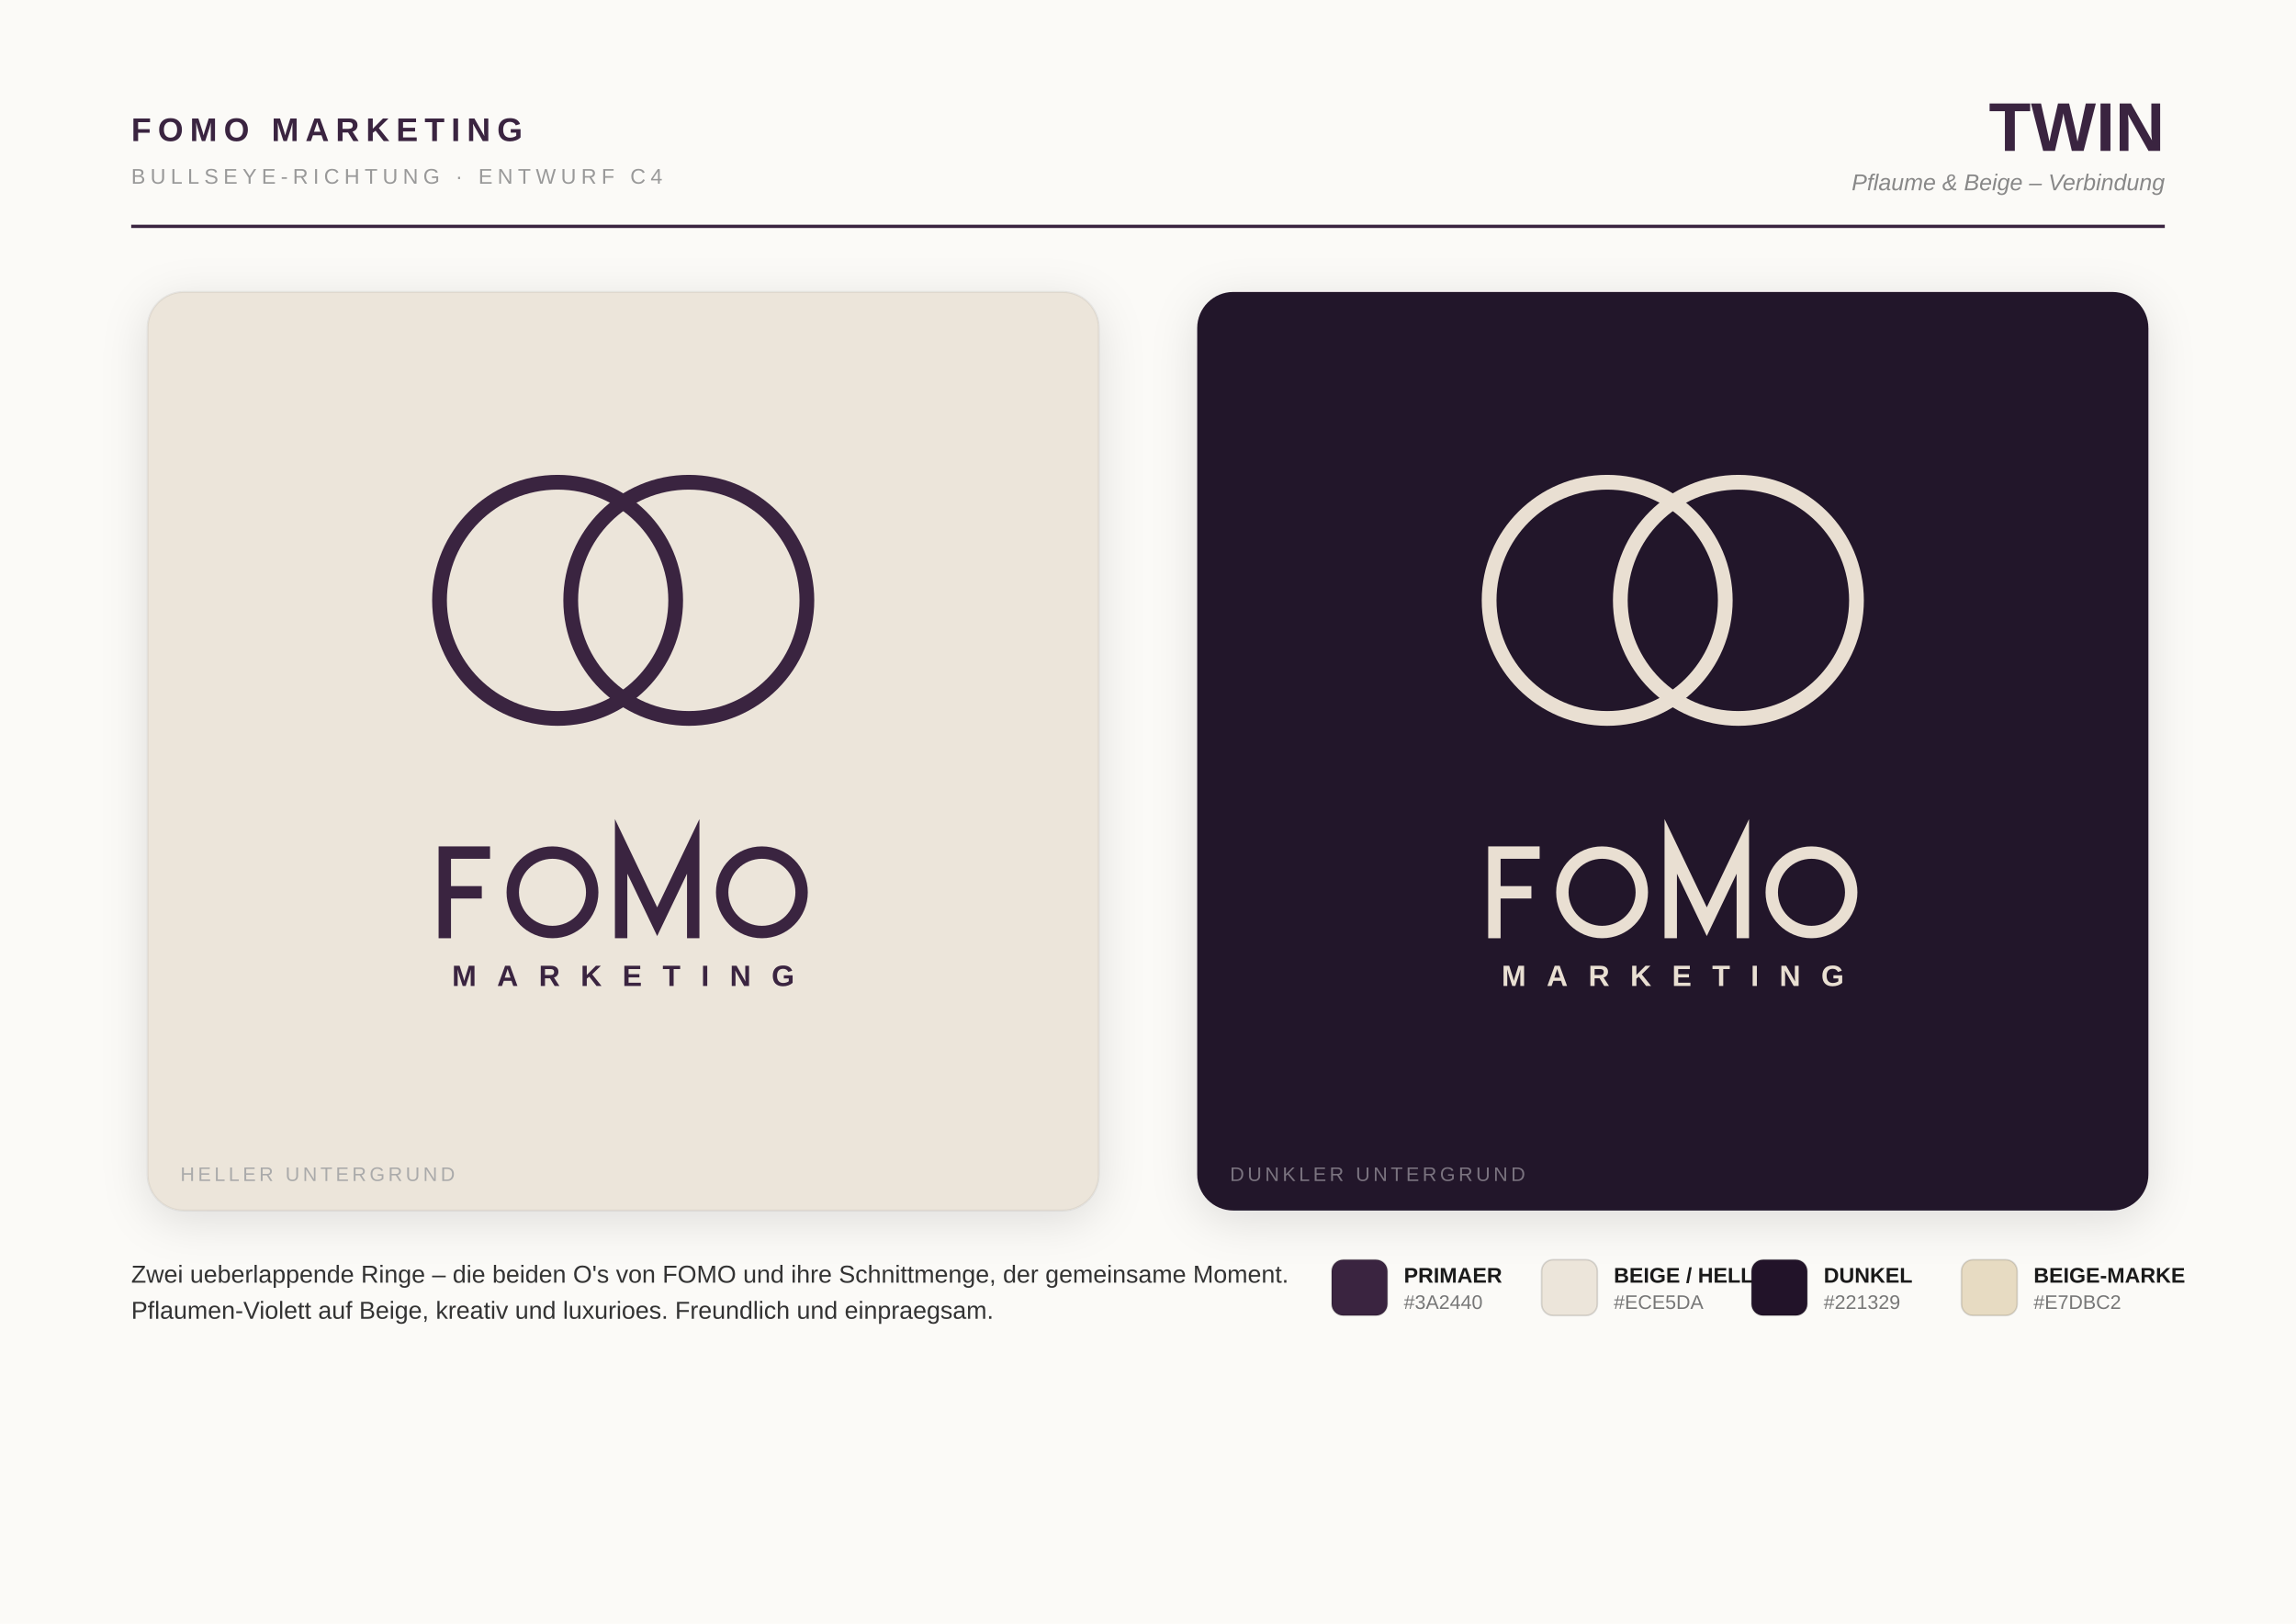
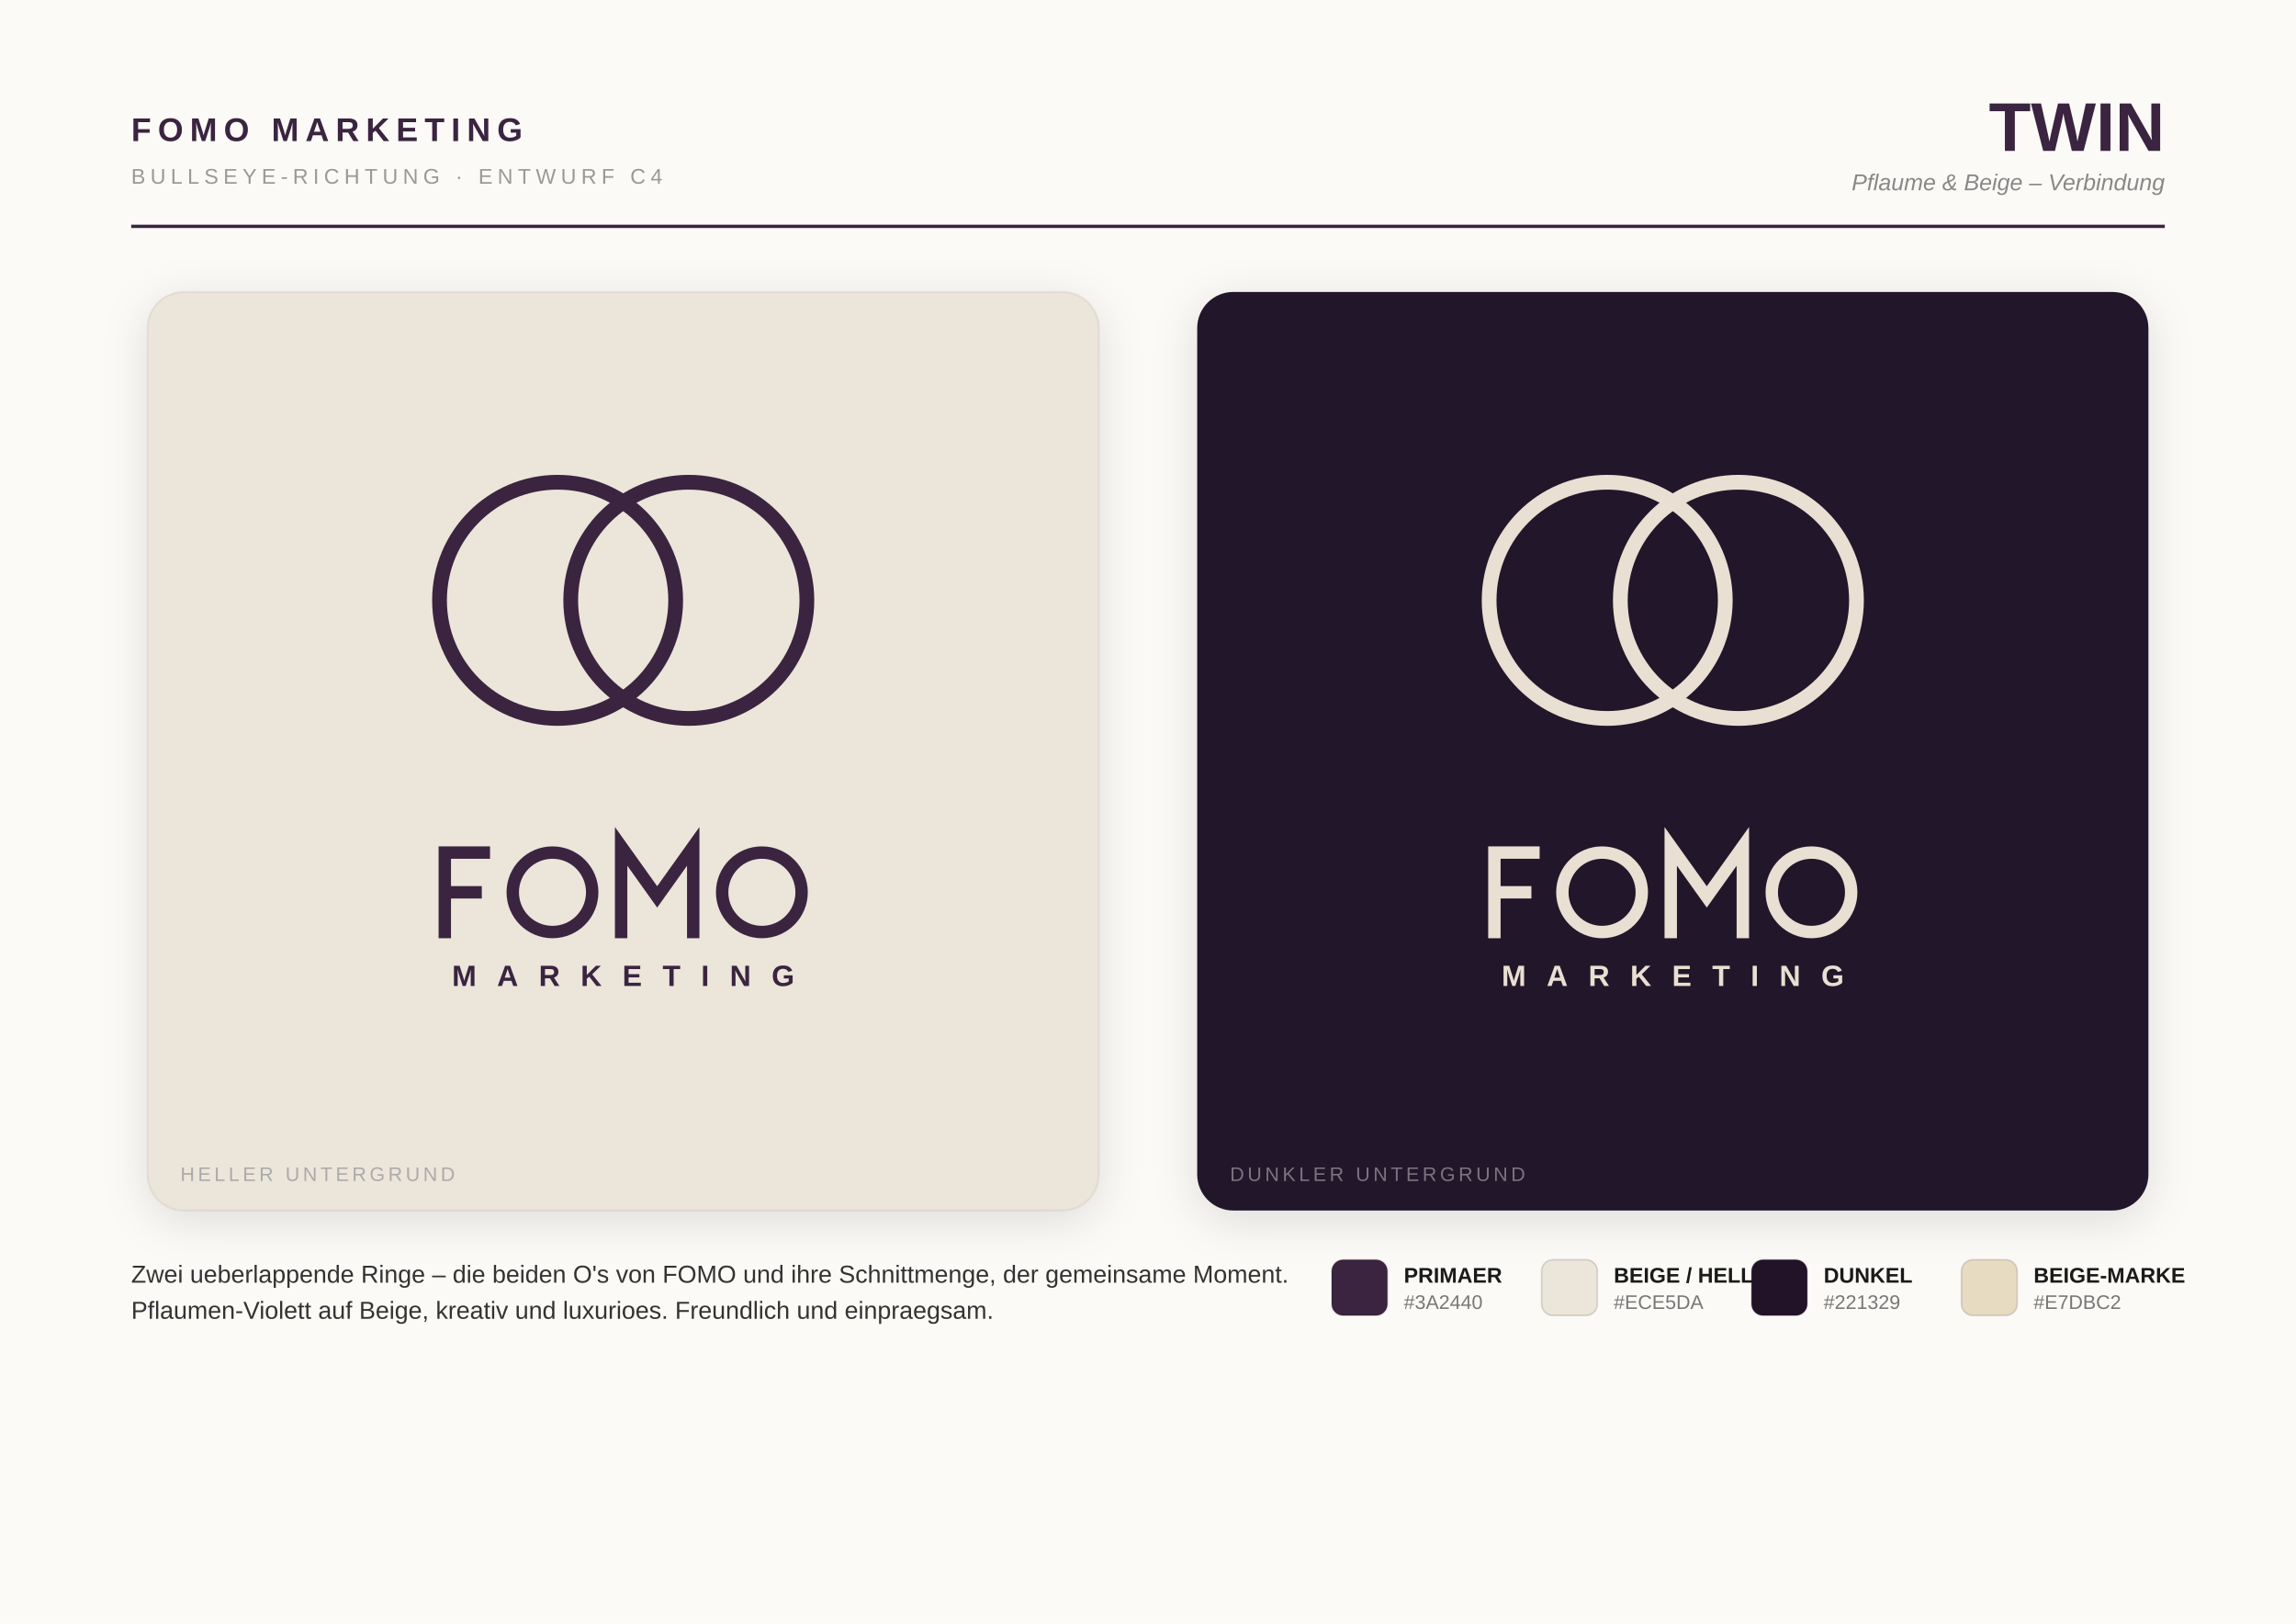
<svg xmlns="http://www.w3.org/2000/svg" width="1400" height="990" viewBox="0 0 1400 990">
  <defs>
    <filter id="soft" x="-20%" y="-20%" width="140%" height="140%">
      <feDropShadow dx="0" dy="6" stdDeviation="14" flood-color="#000" flood-opacity="0.12" />
    </filter>
  </defs>
  <rect width="1400" height="990" fill="#FBFAF7" />
  <text x="80" y="86" font-family="Liberation Sans, Arial, DejaVu Sans, sans-serif" font-size="20" font-weight="800" letter-spacing="4" fill="#3A2440">FOMO MARKETING</text>
  <text x="80" y="112" font-family="Liberation Sans, Arial, DejaVu Sans, sans-serif" font-size="13" letter-spacing="3" fill="#999">BULLSEYE-RICHTUNG · ENTWURF C4</text>
  <text x="1320" y="92" font-family="Liberation Sans, Arial, DejaVu Sans, sans-serif" font-size="42" font-weight="800" text-anchor="end" fill="#3A2440">TWIN</text>
  <text x="1320" y="116" font-family="Liberation Sans, Arial, DejaVu Sans, sans-serif" font-size="14" font-style="italic" text-anchor="end" fill="#888">Pflaume &amp; Beige – Verbindung</text>
  <line x1="80" y1="138" x2="1320" y2="138" stroke="#3A2440" stroke-width="2" />
  <rect x="90" y="178" width="580" height="560" rx="22" fill="#ECE5DA" stroke="#0000000f" stroke-width="1.2" filter="url(#soft)" />
  <rect x="730" y="178" width="580" height="560" rx="22" fill="#221329" filter="url(#soft)" />
  <g transform="translate(380.0 366.0) scale(1.0) translate(-380.0 -458.0)">
    <circle cx="340.0" cy="458.0" r="72.0" fill="none" stroke="#3A2440" stroke-width="9.0" />
    <circle cx="420.0" cy="458.0" r="72.0" fill="none" stroke="#3A2440" stroke-width="9.0" />
  </g>
  <path fill="none" stroke="#3A2440" stroke-width="7.56" stroke-linecap="butt" stroke-linejoin="miter" stroke-miterlimit="8" d="M 271.22 516.00 L 271.22 572.00 M 271.22 519.78 L 298.80 519.78 M 271.22 544.00 L 293.78 544.00" />
  <circle cx="336.88" cy="544.00" r="24.22" fill="none" stroke="#3A2440" stroke-width="7.56" stroke-linecap="butt" stroke-linejoin="miter" stroke-miterlimit="8" />
-   <path fill="none" stroke="#3A2440" stroke-width="7.56" stroke-linecap="butt" stroke-linejoin="miter" stroke-miterlimit="8" d="M 378.74 572.00 L 378.74 516.00 L 400.72 561.92 L 422.70 516.00 L 422.70 572.00" />
+   <path fill="none" stroke="#3A2440" stroke-width="7.56" stroke-linecap="butt" stroke-linejoin="miter" stroke-miterlimit="8" d="M 378.74 572.00 L 378.74 516.00 L 400.72 546.80 L 422.70 516.00 L 422.70 572.00" />
  <circle cx="464.56" cy="544.00" r="24.22" fill="none" stroke="#3A2440" stroke-width="7.56" stroke-linecap="butt" stroke-linejoin="miter" stroke-miterlimit="8" />
  <text x="380.00" y="601.12" font-family="Liberation Sans, Arial, DejaVu Sans, sans-serif" font-size="17.92" font-weight="600" letter-spacing="12.54" text-anchor="middle" fill="#3A2440">MARKETING</text>
  <g transform="translate(1020.0 366.0) scale(1.0) translate(-1020.0 -458.0)">
    <circle cx="980.0" cy="458.0" r="72.0" fill="none" stroke="#E9DFD2" stroke-width="9.0" />
    <circle cx="1060.0" cy="458.0" r="72.0" fill="none" stroke="#E9DFD2" stroke-width="9.0" />
  </g>
  <path fill="none" stroke="#E9DFD2" stroke-width="7.56" stroke-linecap="butt" stroke-linejoin="miter" stroke-miterlimit="8" d="M 911.22 516.00 L 911.22 572.00 M 911.22 519.78 L 938.80 519.78 M 911.22 544.00 L 933.78 544.00" />
  <circle cx="976.88" cy="544.00" r="24.22" fill="none" stroke="#E9DFD2" stroke-width="7.56" stroke-linecap="butt" stroke-linejoin="miter" stroke-miterlimit="8" />
-   <path fill="none" stroke="#E9DFD2" stroke-width="7.56" stroke-linecap="butt" stroke-linejoin="miter" stroke-miterlimit="8" d="M 1018.74 572.00 L 1018.74 516.00 L 1040.72 561.92 L 1062.70 516.00 L 1062.70 572.00" />
+   <path fill="none" stroke="#E9DFD2" stroke-width="7.56" stroke-linecap="butt" stroke-linejoin="miter" stroke-miterlimit="8" d="M 1018.74 572.00 L 1018.74 516.00 L 1040.72 546.80 L 1062.70 516.00 L 1062.70 572.00" />
  <circle cx="1104.56" cy="544.00" r="24.22" fill="none" stroke="#E9DFD2" stroke-width="7.56" stroke-linecap="butt" stroke-linejoin="miter" stroke-miterlimit="8" />
  <text x="1020.00" y="601.12" font-family="Liberation Sans, Arial, DejaVu Sans, sans-serif" font-size="17.92" font-weight="600" letter-spacing="12.54" text-anchor="middle" fill="#E9DFD2">MARKETING</text>
  <text x="110" y="720" font-family="Liberation Sans, Arial, DejaVu Sans, sans-serif" font-size="12" letter-spacing="2" fill="#aaa">HELLER UNTERGRUND</text>
  <text x="750" y="720" font-family="Liberation Sans, Arial, DejaVu Sans, sans-serif" font-size="12" letter-spacing="2" fill="#ffffff66">DUNKLER UNTERGRUND</text>
  <text x="80" y="782" font-family="Liberation Sans, Arial, DejaVu Sans, sans-serif" font-size="15" fill="#333">Zwei ueberlappende Ringe – die beiden O's von FOMO und ihre Schnittmenge, der gemeinsame Moment.</text>
  <text x="80" y="804" font-family="Liberation Sans, Arial, DejaVu Sans, sans-serif" font-size="15" fill="#333">Pflaumen-Violett auf Beige, kreativ und luxurioes. Freundlich und einpraegsam.</text>
  <rect x="812" y="768" width="34" height="34" rx="7" fill="#3A2440" stroke="#00000022" stroke-width="1" />
  <text x="856" y="782" font-family="Liberation Sans, Arial, DejaVu Sans, sans-serif" font-size="13" font-weight="700" fill="#1a1a1a">PRIMAER</text>
  <text x="856" y="798" font-family="Liberation Sans, Arial, DejaVu Sans, sans-serif" font-size="12" fill="#777">#3A2440</text>
  <rect x="940" y="768" width="34" height="34" rx="7" fill="#ECE5DA" stroke="#00000022" stroke-width="1" />
  <text x="984" y="782" font-family="Liberation Sans, Arial, DejaVu Sans, sans-serif" font-size="13" font-weight="700" fill="#1a1a1a">BEIGE / HELL</text>
  <text x="984" y="798" font-family="Liberation Sans, Arial, DejaVu Sans, sans-serif" font-size="12" fill="#777">#ECE5DA</text>
  <rect x="1068" y="768" width="34" height="34" rx="7" fill="#221329" stroke="#00000022" stroke-width="1" />
  <text x="1112" y="782" font-family="Liberation Sans, Arial, DejaVu Sans, sans-serif" font-size="13" font-weight="700" fill="#1a1a1a">DUNKEL</text>
  <text x="1112" y="798" font-family="Liberation Sans, Arial, DejaVu Sans, sans-serif" font-size="12" fill="#777">#221329</text>
  <rect x="1196" y="768" width="34" height="34" rx="7" fill="#E7DBC2" stroke="#00000022" stroke-width="1" />
  <text x="1240" y="782" font-family="Liberation Sans, Arial, DejaVu Sans, sans-serif" font-size="13" font-weight="700" fill="#1a1a1a">BEIGE-MARKE</text>
  <text x="1240" y="798" font-family="Liberation Sans, Arial, DejaVu Sans, sans-serif" font-size="12" fill="#777">#E7DBC2</text>
</svg>
